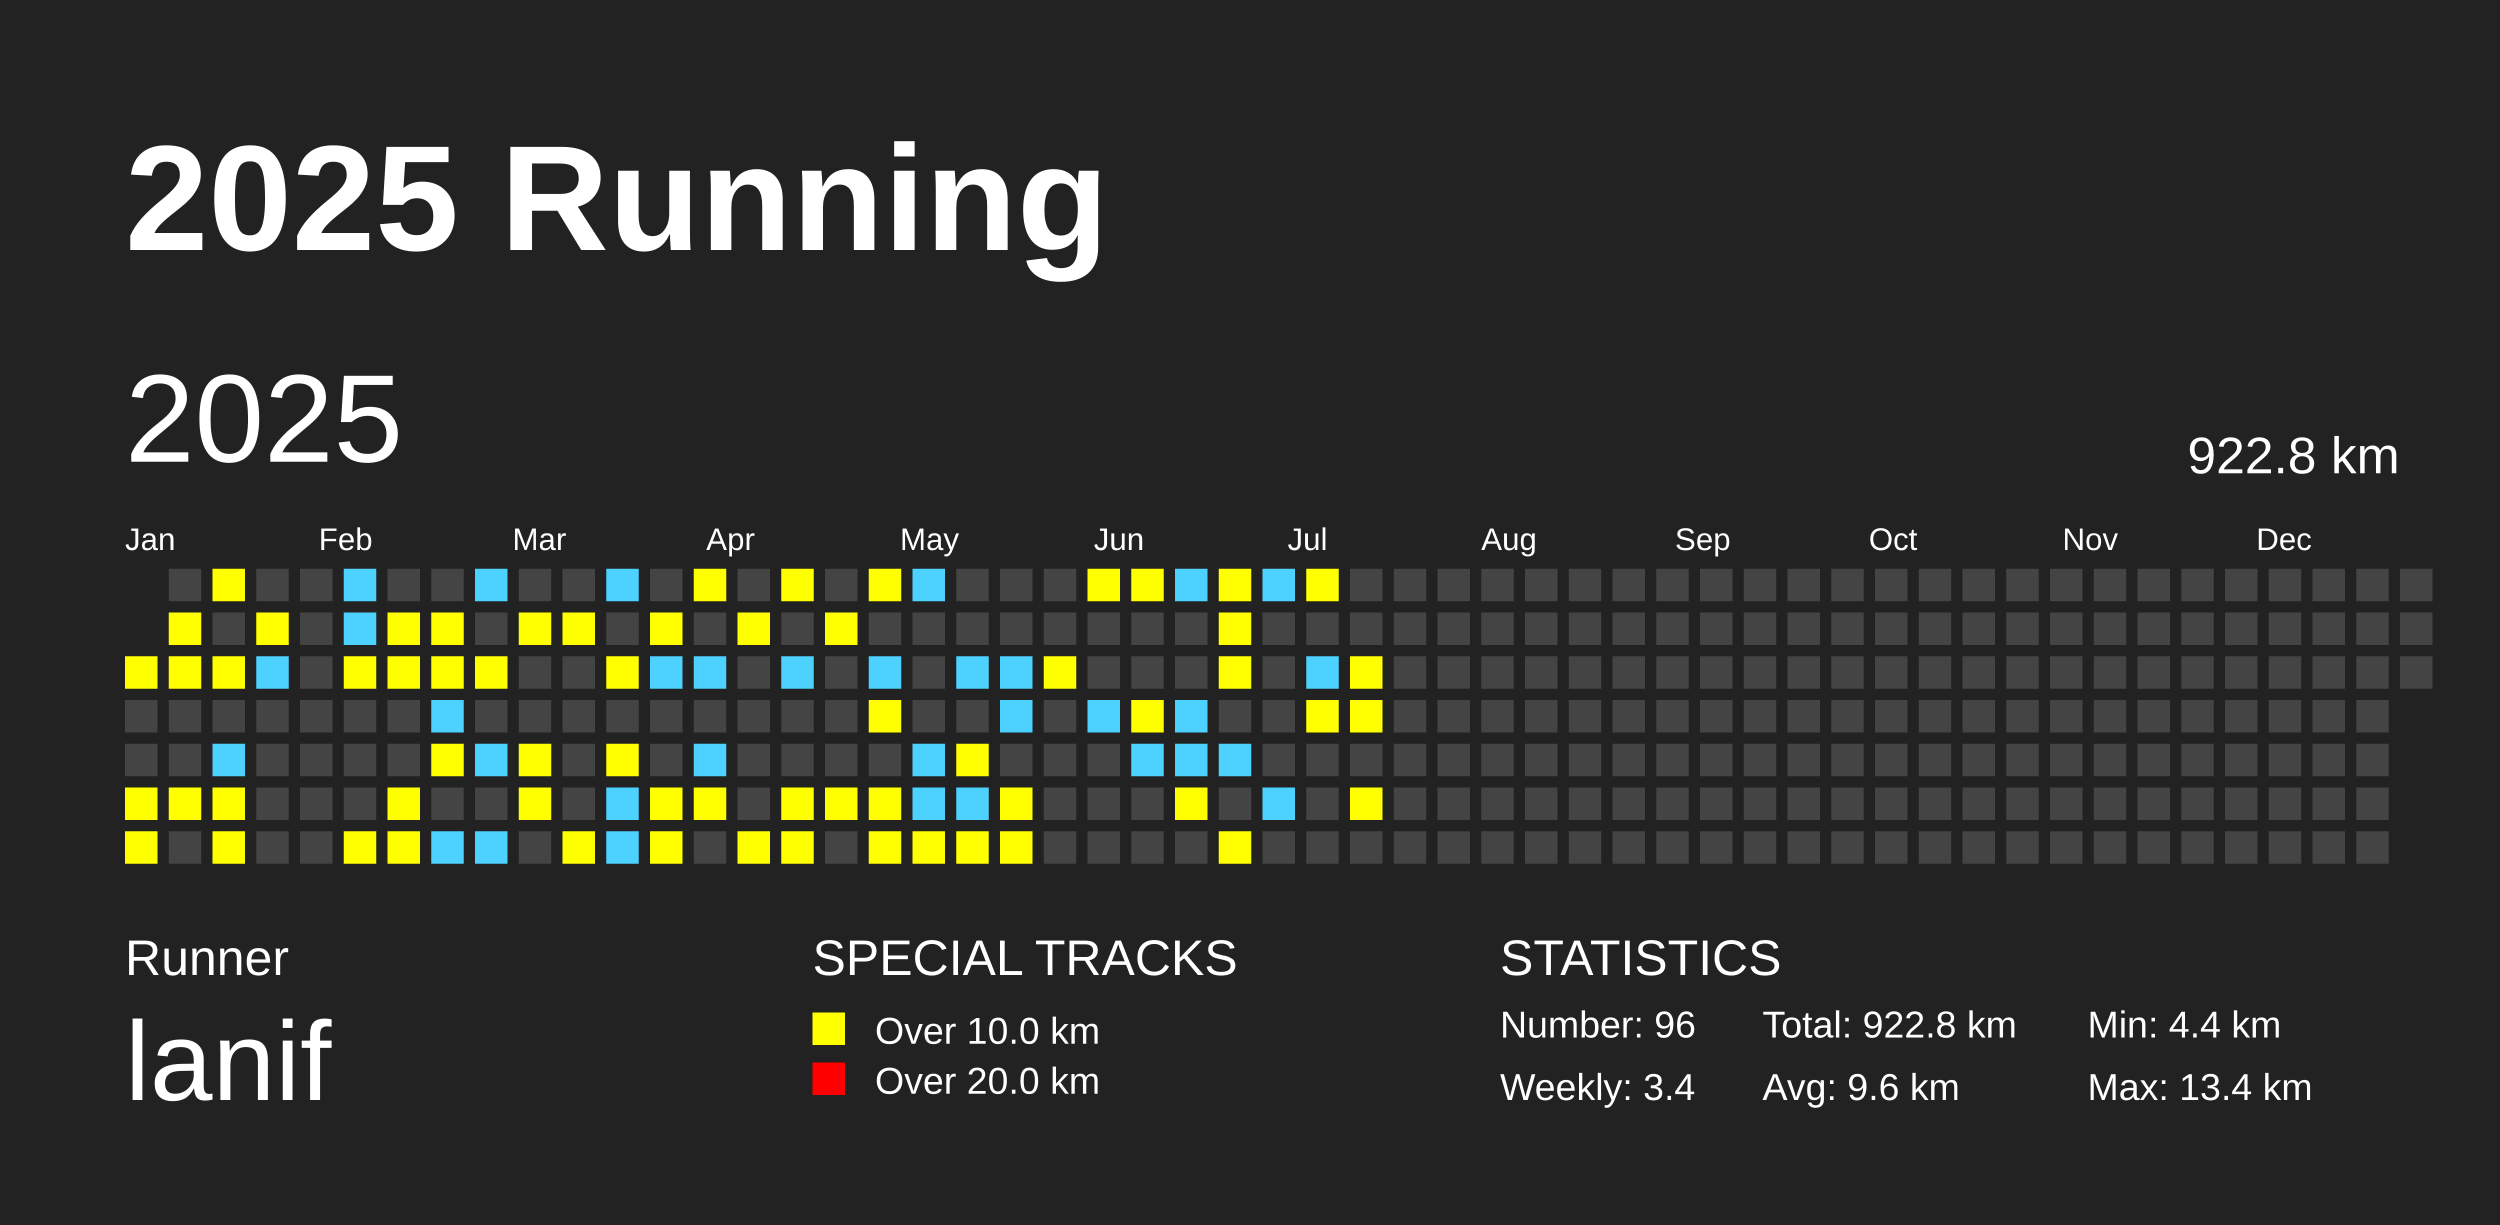
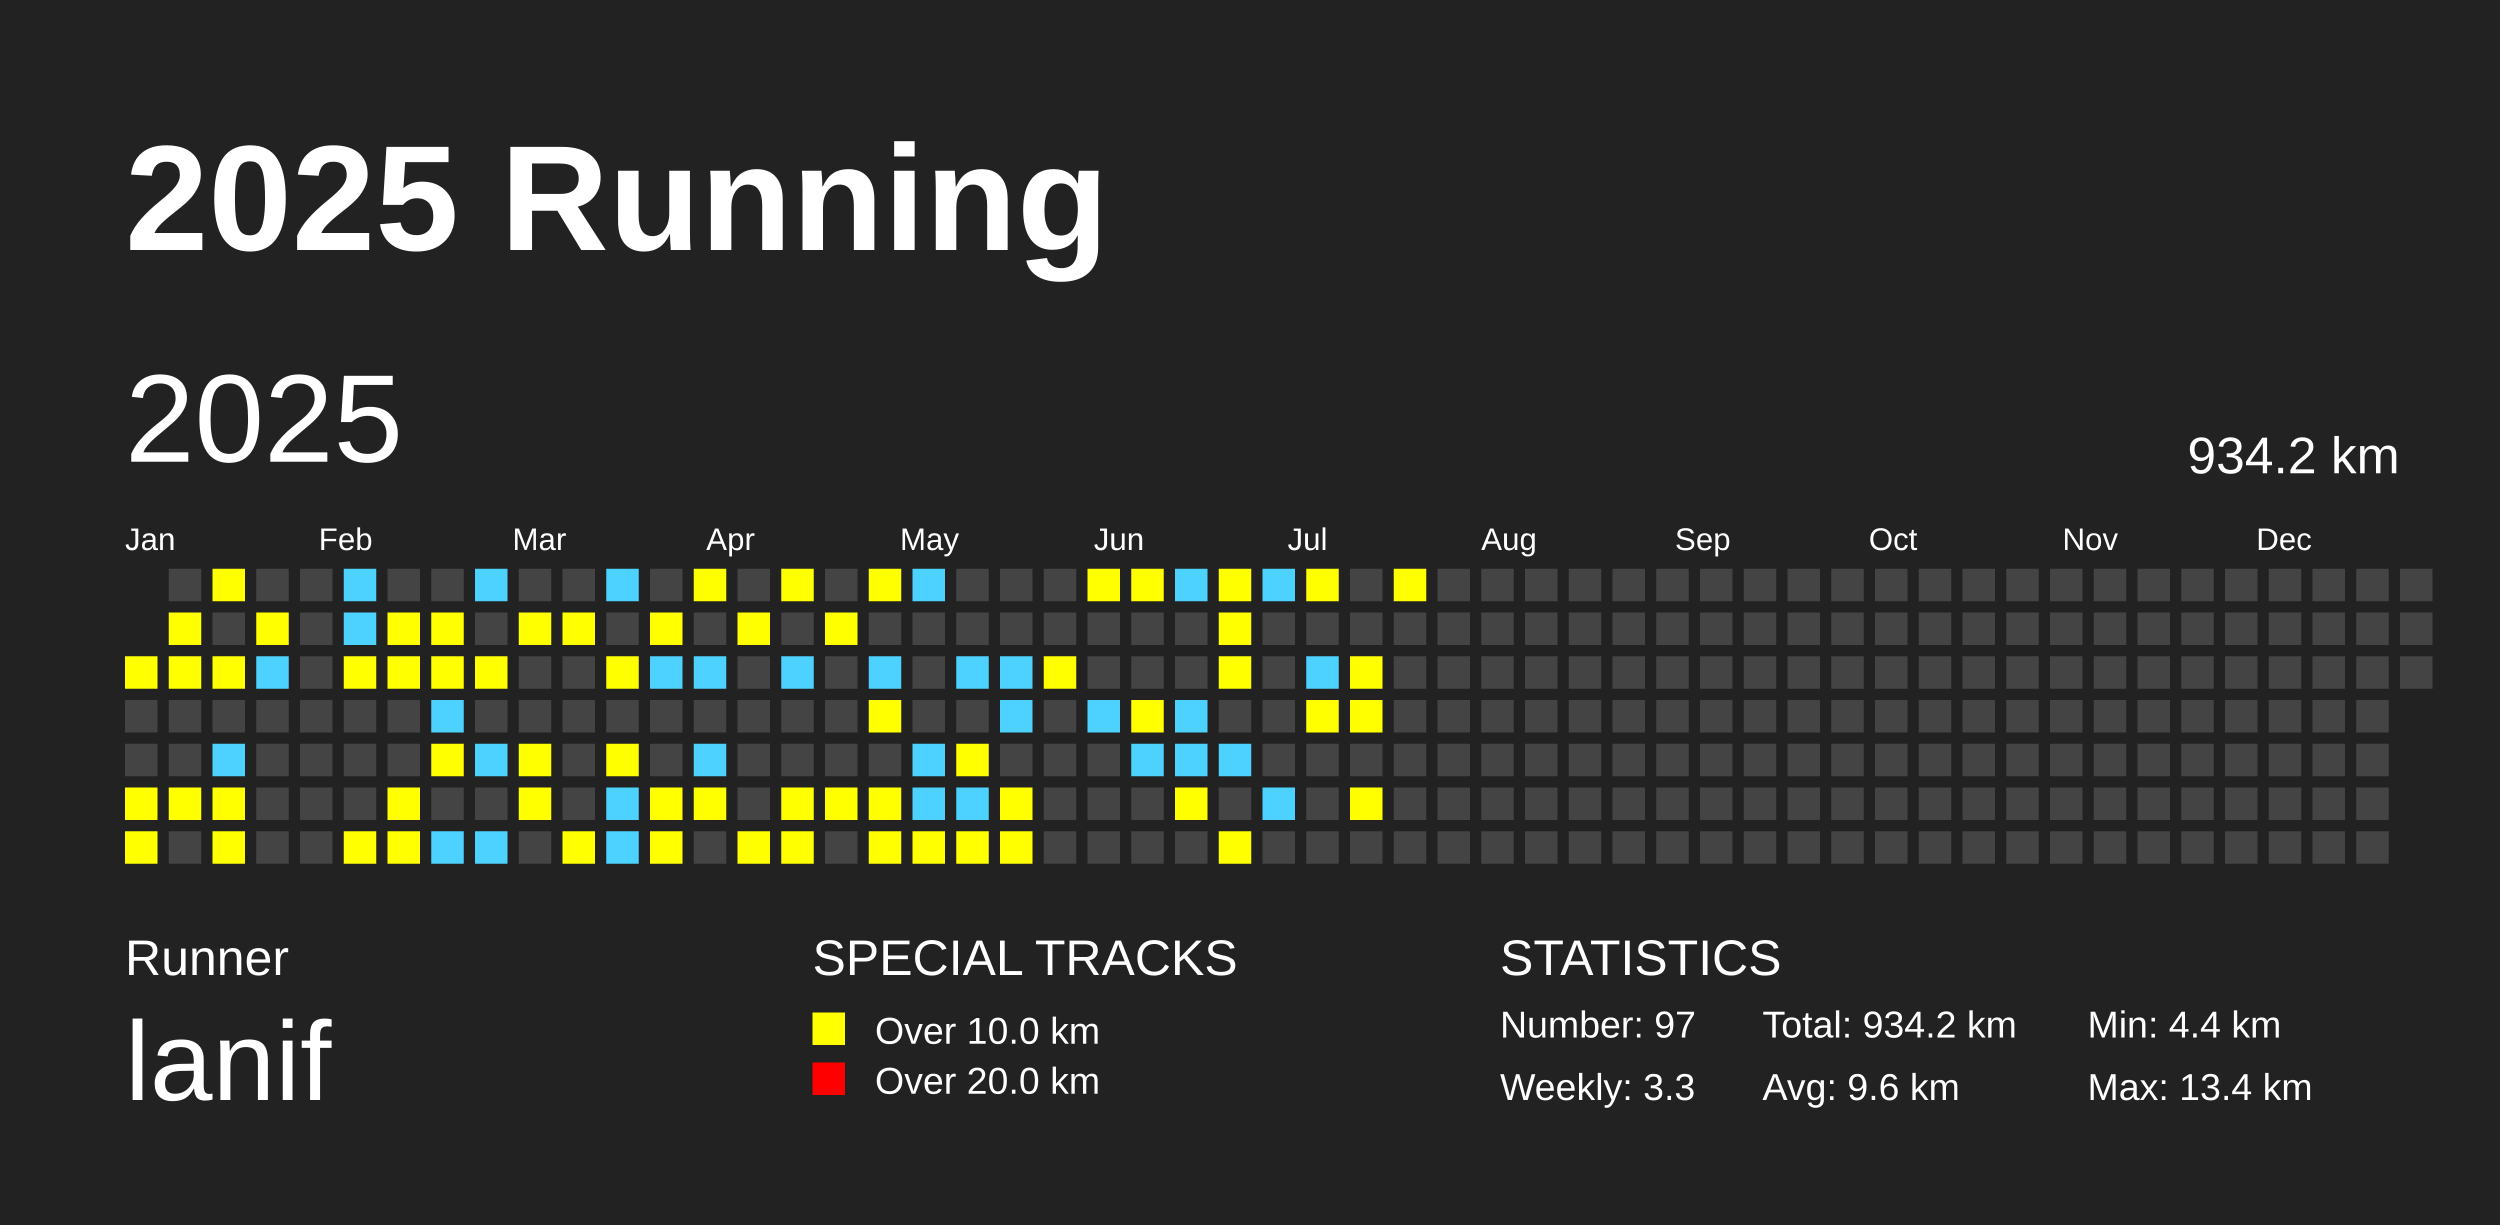
<svg xmlns="http://www.w3.org/2000/svg" baseProfile="full" height="98mm" version="1.1" viewBox="0,0,200,98" width="200mm">
  <defs />
  <rect fill="#222222" height="98" width="200" x="0" y="0" />
  <text fill="#FFFFFF" style="font-size:12px; font-family:Arial; font-weight:bold;" x="10" y="20">2025 Running</text>
  <text fill="#FFFFFF" style="font-size:4px; font-family:Arial" x="10" y="78">Runner</text>
  <text fill="#FFFFFF" style="font-size:9px; font-family:Arial" x="10" y="88">lanif</text>
  <text fill="#FFFFFF" style="font-size:4px; font-family:Arial" x="65" y="78">SPECIAL TRACKS</text>
  <rect fill="yellow" height="2.6" width="2.6" x="65" y="81" />
  <text fill="#FFFFFF" style="font-size:3px; font-family:Arial" x="70" y="83.5">Over 10.0 km</text>
  <rect fill="red" height="2.6" width="2.6" x="65" y="85" />
  <text fill="#FFFFFF" style="font-size:3px; font-family:Arial" x="70" y="87.5">Over 20.0 km</text>
  <text fill="#FFFFFF" style="font-size:4px; font-family:Arial" x="120" y="78">STATISTICS</text>
-   <text fill="#FFFFFF" style="font-size:3px; font-family:Arial" x="120" y="83">Number: 96</text>
-   <text fill="#FFFFFF" style="font-size:3px; font-family:Arial" x="120" y="88">Weekly: 3.4</text>
-   <text fill="#FFFFFF" style="font-size:3px; font-family:Arial" x="141" y="83">Total: 922.8 km</text>
+   <text fill="#FFFFFF" style="font-size:3px; font-family:Arial" x="120" y="83">Number: 97</text>
+   <text fill="#FFFFFF" style="font-size:3px; font-family:Arial" x="120" y="88">Weekly: 3.3</text>
+   <text fill="#FFFFFF" style="font-size:3px; font-family:Arial" x="141" y="83">Total: 934.2 km</text>
  <text fill="#FFFFFF" style="font-size:3px; font-family:Arial" x="141" y="88">Avg: 9.6 km</text>
  <text fill="#FFFFFF" style="font-size:3px; font-family:Arial" x="167" y="83">Min: 4.4 km</text>
  <text fill="#FFFFFF" style="font-size:3px; font-family:Arial" x="167" y="88">Max: 13.4 km</text>
  <text dominant-baseline="hanging" fill="#FFFFFF" style="font-size:10.0px; font-family:Arial;" x="10" y="30">2025</text>
-   <text dominant-baseline="hanging" fill="#FFFFFF" style="font-size:4.125px; font-family:Arial;" x="175" y="35">922.8 km</text>
+   <text dominant-baseline="hanging" fill="#FFFFFF" style="font-size:4.125px; font-family:Arial;" x="175" y="35">934.2 km</text>
  <text fill="#FFFFFF" style="font-size:2.5px; font-family:Arial" x="10.0" y="44">Jan</text>
  <text fill="#FFFFFF" style="font-size:2.5px; font-family:Arial" x="25.5" y="44">Feb</text>
  <text fill="#FFFFFF" style="font-size:2.5px; font-family:Arial" x="41.0" y="44">Mar</text>
  <text fill="#FFFFFF" style="font-size:2.5px; font-family:Arial" x="56.5" y="44">Apr</text>
  <text fill="#FFFFFF" style="font-size:2.5px; font-family:Arial" x="72.0" y="44">May</text>
  <text fill="#FFFFFF" style="font-size:2.5px; font-family:Arial" x="87.5" y="44">Jun</text>
  <text fill="#FFFFFF" style="font-size:2.5px; font-family:Arial" x="103.0" y="44">Jul</text>
  <text fill="#FFFFFF" style="font-size:2.5px; font-family:Arial" x="118.5" y="44">Aug</text>
  <text fill="#FFFFFF" style="font-size:2.5px; font-family:Arial" x="134.0" y="44">Sep</text>
  <text fill="#FFFFFF" style="font-size:2.5px; font-family:Arial" x="149.5" y="44">Oct</text>
  <text fill="#FFFFFF" style="font-size:2.5px; font-family:Arial" x="165.0" y="44">Nov</text>
  <text fill="#FFFFFF" style="font-size:2.5px; font-family:Arial" x="180.5" y="44">Dec</text>
  <rect fill="yellow" height="2.6" width="2.6" x="10.0" y="52.5" />
  <rect fill="#444444" height="2.6" width="2.6" x="10.0" y="56.0" />
  <rect fill="#444444" height="2.6" width="2.6" x="10.0" y="59.5" />
  <rect fill="yellow" height="2.6" width="2.6" x="10.0" y="63.0" />
  <rect fill="yellow" height="2.6" width="2.6" x="10.0" y="66.5" />
  <rect fill="#444444" height="2.6" width="2.6" x="13.5" y="45.5" />
  <rect fill="yellow" height="2.6" width="2.6" x="13.5" y="49.0" />
  <rect fill="yellow" height="2.6" width="2.6" x="13.5" y="52.5" />
  <rect fill="#444444" height="2.6" width="2.6" x="13.5" y="56.0" />
  <rect fill="#444444" height="2.6" width="2.6" x="13.5" y="59.5" />
  <rect fill="yellow" height="2.6" width="2.6" x="13.5" y="63.0" />
  <rect fill="#444444" height="2.6" width="2.6" x="13.5" y="66.5" />
  <rect fill="yellow" height="2.6" width="2.6" x="17.0" y="45.5" />
  <rect fill="#444444" height="2.6" width="2.6" x="17.0" y="49.0" />
  <rect fill="yellow" height="2.6" width="2.6" x="17.0" y="52.5" />
  <rect fill="#444444" height="2.6" width="2.6" x="17.0" y="56.0" />
  <rect fill="#4DD2FF" height="2.6" width="2.6" x="17.0" y="59.5" />
  <rect fill="yellow" height="2.6" width="2.6" x="17.0" y="63.0" />
  <rect fill="yellow" height="2.6" width="2.6" x="17.0" y="66.5" />
  <rect fill="#444444" height="2.6" width="2.6" x="20.5" y="45.5" />
  <rect fill="yellow" height="2.6" width="2.6" x="20.5" y="49.0" />
  <rect fill="#4DD2FF" height="2.6" width="2.6" x="20.5" y="52.5" />
  <rect fill="#444444" height="2.6" width="2.6" x="20.5" y="56.0" />
  <rect fill="#444444" height="2.6" width="2.6" x="20.5" y="59.5" />
  <rect fill="#444444" height="2.6" width="2.6" x="20.5" y="63.0" />
  <rect fill="#444444" height="2.6" width="2.6" x="20.5" y="66.5" />
  <rect fill="#444444" height="2.6" width="2.6" x="24.0" y="45.5" />
  <rect fill="#444444" height="2.6" width="2.6" x="24.0" y="49.0" />
  <rect fill="#444444" height="2.6" width="2.6" x="24.0" y="52.5" />
  <rect fill="#444444" height="2.6" width="2.6" x="24.0" y="56.0" />
  <rect fill="#444444" height="2.6" width="2.6" x="24.0" y="59.5" />
  <rect fill="#444444" height="2.6" width="2.6" x="24.0" y="63.0" />
  <rect fill="#444444" height="2.6" width="2.6" x="24.0" y="66.5" />
  <rect fill="#4DD2FF" height="2.6" width="2.6" x="27.5" y="45.5" />
  <rect fill="#4DD2FF" height="2.6" width="2.6" x="27.5" y="49.0" />
  <rect fill="yellow" height="2.6" width="2.6" x="27.5" y="52.5" />
  <rect fill="#444444" height="2.6" width="2.6" x="27.5" y="56.0" />
  <rect fill="#444444" height="2.6" width="2.6" x="27.5" y="59.5" />
  <rect fill="#444444" height="2.6" width="2.6" x="27.5" y="63.0" />
  <rect fill="yellow" height="2.6" width="2.6" x="27.5" y="66.5" />
  <rect fill="#444444" height="2.6" width="2.6" x="31.0" y="45.5" />
  <rect fill="yellow" height="2.6" width="2.6" x="31.0" y="49.0" />
  <rect fill="yellow" height="2.6" width="2.6" x="31.0" y="52.5" />
  <rect fill="#444444" height="2.6" width="2.6" x="31.0" y="56.0" />
  <rect fill="#444444" height="2.6" width="2.6" x="31.0" y="59.5" />
  <rect fill="yellow" height="2.6" width="2.6" x="31.0" y="63.0" />
  <rect fill="yellow" height="2.6" width="2.6" x="31.0" y="66.5" />
  <rect fill="#444444" height="2.6" width="2.6" x="34.5" y="45.5" />
  <rect fill="yellow" height="2.6" width="2.6" x="34.5" y="49.0" />
  <rect fill="yellow" height="2.6" width="2.6" x="34.5" y="52.5" />
  <rect fill="#4DD2FF" height="2.6" width="2.6" x="34.5" y="56.0" />
  <rect fill="yellow" height="2.6" width="2.6" x="34.5" y="59.5" />
  <rect fill="#444444" height="2.6" width="2.6" x="34.5" y="63.0" />
  <rect fill="#4DD2FF" height="2.6" width="2.6" x="34.5" y="66.5" />
  <rect fill="#4DD2FF" height="2.6" width="2.6" x="38.0" y="45.5" />
  <rect fill="#444444" height="2.6" width="2.6" x="38.0" y="49.0" />
  <rect fill="yellow" height="2.6" width="2.6" x="38.0" y="52.5" />
  <rect fill="#444444" height="2.6" width="2.6" x="38.0" y="56.0" />
  <rect fill="#4DD2FF" height="2.6" width="2.6" x="38.0" y="59.5" />
  <rect fill="#444444" height="2.6" width="2.6" x="38.0" y="63.0" />
  <rect fill="#4DD2FF" height="2.6" width="2.6" x="38.0" y="66.5" />
  <rect fill="#444444" height="2.6" width="2.6" x="41.5" y="45.5" />
  <rect fill="yellow" height="2.6" width="2.6" x="41.5" y="49.0" />
  <rect fill="#444444" height="2.6" width="2.6" x="41.5" y="52.5" />
  <rect fill="#444444" height="2.6" width="2.6" x="41.5" y="56.0" />
  <rect fill="yellow" height="2.6" width="2.6" x="41.5" y="59.5" />
  <rect fill="yellow" height="2.6" width="2.6" x="41.5" y="63.0" />
  <rect fill="#444444" height="2.6" width="2.6" x="41.5" y="66.5" />
  <rect fill="#444444" height="2.6" width="2.6" x="45.0" y="45.5" />
  <rect fill="yellow" height="2.6" width="2.6" x="45.0" y="49.0" />
  <rect fill="#444444" height="2.6" width="2.6" x="45.0" y="52.5" />
  <rect fill="#444444" height="2.6" width="2.6" x="45.0" y="56.0" />
  <rect fill="#444444" height="2.6" width="2.6" x="45.0" y="59.5" />
  <rect fill="#444444" height="2.6" width="2.6" x="45.0" y="63.0" />
  <rect fill="yellow" height="2.6" width="2.6" x="45.0" y="66.5" />
  <rect fill="#4DD2FF" height="2.6" width="2.6" x="48.5" y="45.5" />
  <rect fill="#444444" height="2.6" width="2.6" x="48.5" y="49.0" />
  <rect fill="yellow" height="2.6" width="2.6" x="48.5" y="52.5" />
  <rect fill="#444444" height="2.6" width="2.6" x="48.5" y="56.0" />
  <rect fill="yellow" height="2.6" width="2.6" x="48.5" y="59.5" />
  <rect fill="#4DD2FF" height="2.6" width="2.6" x="48.5" y="63.0" />
  <rect fill="#4DD2FF" height="2.6" width="2.6" x="48.5" y="66.5" />
  <rect fill="#444444" height="2.6" width="2.6" x="52.0" y="45.5" />
  <rect fill="yellow" height="2.6" width="2.6" x="52.0" y="49.0" />
  <rect fill="#4DD2FF" height="2.6" width="2.6" x="52.0" y="52.5" />
  <rect fill="#444444" height="2.6" width="2.6" x="52.0" y="56.0" />
  <rect fill="#444444" height="2.6" width="2.6" x="52.0" y="59.5" />
  <rect fill="yellow" height="2.6" width="2.6" x="52.0" y="63.0" />
  <rect fill="yellow" height="2.6" width="2.6" x="52.0" y="66.5" />
  <rect fill="yellow" height="2.6" width="2.6" x="55.5" y="45.5" />
  <rect fill="#444444" height="2.6" width="2.6" x="55.5" y="49.0" />
  <rect fill="#4DD2FF" height="2.6" width="2.6" x="55.5" y="52.5" />
  <rect fill="#444444" height="2.6" width="2.6" x="55.5" y="56.0" />
  <rect fill="#4DD2FF" height="2.6" width="2.6" x="55.5" y="59.5" />
  <rect fill="yellow" height="2.6" width="2.6" x="55.5" y="63.0" />
  <rect fill="#444444" height="2.6" width="2.6" x="55.5" y="66.5" />
  <rect fill="#444444" height="2.6" width="2.6" x="59.0" y="45.5" />
  <rect fill="yellow" height="2.6" width="2.6" x="59.0" y="49.0" />
  <rect fill="#444444" height="2.6" width="2.6" x="59.0" y="52.5" />
  <rect fill="#444444" height="2.6" width="2.6" x="59.0" y="56.0" />
  <rect fill="#444444" height="2.6" width="2.6" x="59.0" y="59.5" />
  <rect fill="#444444" height="2.6" width="2.6" x="59.0" y="63.0" />
  <rect fill="yellow" height="2.6" width="2.6" x="59.0" y="66.5" />
  <rect fill="yellow" height="2.6" width="2.6" x="62.5" y="45.5" />
  <rect fill="#444444" height="2.6" width="2.6" x="62.5" y="49.0" />
  <rect fill="#4DD2FF" height="2.6" width="2.6" x="62.5" y="52.5" />
  <rect fill="#444444" height="2.6" width="2.6" x="62.5" y="56.0" />
  <rect fill="#444444" height="2.6" width="2.6" x="62.5" y="59.5" />
  <rect fill="yellow" height="2.6" width="2.6" x="62.5" y="63.0" />
  <rect fill="yellow" height="2.6" width="2.6" x="62.5" y="66.5" />
  <rect fill="#444444" height="2.6" width="2.6" x="66.0" y="45.5" />
  <rect fill="yellow" height="2.6" width="2.6" x="66.0" y="49.0" />
  <rect fill="#444444" height="2.6" width="2.6" x="66.0" y="52.5" />
  <rect fill="#444444" height="2.6" width="2.6" x="66.0" y="56.0" />
  <rect fill="#444444" height="2.6" width="2.6" x="66.0" y="59.5" />
  <rect fill="yellow" height="2.6" width="2.6" x="66.0" y="63.0" />
  <rect fill="#444444" height="2.6" width="2.6" x="66.0" y="66.5" />
  <rect fill="yellow" height="2.6" width="2.6" x="69.5" y="45.5" />
  <rect fill="#444444" height="2.6" width="2.6" x="69.5" y="49.0" />
  <rect fill="#4DD2FF" height="2.6" width="2.6" x="69.5" y="52.5" />
  <rect fill="yellow" height="2.6" width="2.6" x="69.5" y="56.0" />
  <rect fill="#444444" height="2.6" width="2.6" x="69.5" y="59.5" />
  <rect fill="yellow" height="2.6" width="2.6" x="69.5" y="63.0" />
  <rect fill="yellow" height="2.6" width="2.6" x="69.5" y="66.5" />
  <rect fill="#4DD2FF" height="2.6" width="2.6" x="73.0" y="45.5" />
  <rect fill="#444444" height="2.6" width="2.6" x="73.0" y="49.0" />
  <rect fill="#444444" height="2.6" width="2.6" x="73.0" y="52.5" />
  <rect fill="#444444" height="2.6" width="2.6" x="73.0" y="56.0" />
  <rect fill="#4DD2FF" height="2.6" width="2.6" x="73.0" y="59.5" />
  <rect fill="#4DD2FF" height="2.6" width="2.6" x="73.0" y="63.0" />
  <rect fill="yellow" height="2.6" width="2.6" x="73.0" y="66.5" />
  <rect fill="#444444" height="2.6" width="2.6" x="76.5" y="45.5" />
  <rect fill="#444444" height="2.6" width="2.6" x="76.5" y="49.0" />
  <rect fill="#4DD2FF" height="2.6" width="2.6" x="76.5" y="52.5" />
  <rect fill="#444444" height="2.6" width="2.6" x="76.5" y="56.0" />
  <rect fill="yellow" height="2.6" width="2.6" x="76.5" y="59.5" />
  <rect fill="#4DD2FF" height="2.6" width="2.6" x="76.5" y="63.0" />
  <rect fill="yellow" height="2.6" width="2.6" x="76.5" y="66.5" />
  <rect fill="#444444" height="2.6" width="2.6" x="80.0" y="45.5" />
  <rect fill="#444444" height="2.6" width="2.6" x="80.0" y="49.0" />
  <rect fill="#4DD2FF" height="2.6" width="2.6" x="80.0" y="52.5" />
  <rect fill="#4DD2FF" height="2.6" width="2.6" x="80.0" y="56.0" />
  <rect fill="#444444" height="2.6" width="2.6" x="80.0" y="59.5" />
  <rect fill="yellow" height="2.6" width="2.6" x="80.0" y="63.0" />
  <rect fill="yellow" height="2.6" width="2.6" x="80.0" y="66.5" />
  <rect fill="#444444" height="2.6" width="2.6" x="83.5" y="45.5" />
  <rect fill="#444444" height="2.6" width="2.6" x="83.5" y="49.0" />
  <rect fill="yellow" height="2.6" width="2.6" x="83.5" y="52.5" />
  <rect fill="#444444" height="2.6" width="2.6" x="83.5" y="56.0" />
  <rect fill="#444444" height="2.6" width="2.6" x="83.5" y="59.5" />
  <rect fill="#444444" height="2.6" width="2.6" x="83.5" y="63.0" />
  <rect fill="#444444" height="2.6" width="2.6" x="83.5" y="66.5" />
  <rect fill="yellow" height="2.6" width="2.6" x="87.0" y="45.5" />
  <rect fill="#444444" height="2.6" width="2.6" x="87.0" y="49.0" />
  <rect fill="#444444" height="2.6" width="2.6" x="87.0" y="52.5" />
  <rect fill="#4DD2FF" height="2.6" width="2.6" x="87.0" y="56.0" />
  <rect fill="#444444" height="2.6" width="2.6" x="87.0" y="59.5" />
  <rect fill="#444444" height="2.6" width="2.6" x="87.0" y="63.0" />
  <rect fill="#444444" height="2.6" width="2.6" x="87.0" y="66.5" />
  <rect fill="yellow" height="2.6" width="2.6" x="90.5" y="45.5" />
  <rect fill="#444444" height="2.6" width="2.6" x="90.5" y="49.0" />
  <rect fill="#444444" height="2.6" width="2.6" x="90.5" y="52.5" />
  <rect fill="yellow" height="2.6" width="2.6" x="90.5" y="56.0" />
  <rect fill="#4DD2FF" height="2.6" width="2.6" x="90.5" y="59.5" />
  <rect fill="#444444" height="2.6" width="2.6" x="90.5" y="63.0" />
  <rect fill="#444444" height="2.6" width="2.6" x="90.5" y="66.5" />
  <rect fill="#4DD2FF" height="2.6" width="2.6" x="94.0" y="45.5" />
  <rect fill="#444444" height="2.6" width="2.6" x="94.0" y="49.0" />
  <rect fill="#444444" height="2.6" width="2.6" x="94.0" y="52.5" />
  <rect fill="#4DD2FF" height="2.6" width="2.6" x="94.0" y="56.0" />
  <rect fill="#4DD2FF" height="2.6" width="2.6" x="94.0" y="59.5" />
  <rect fill="yellow" height="2.6" width="2.6" x="94.0" y="63.0" />
  <rect fill="#444444" height="2.6" width="2.6" x="94.0" y="66.5" />
  <rect fill="yellow" height="2.6" width="2.6" x="97.5" y="45.5" />
  <rect fill="yellow" height="2.6" width="2.6" x="97.5" y="49.0" />
  <rect fill="yellow" height="2.6" width="2.6" x="97.5" y="52.5" />
  <rect fill="#444444" height="2.6" width="2.6" x="97.5" y="56.0" />
  <rect fill="#4DD2FF" height="2.6" width="2.6" x="97.5" y="59.5" />
  <rect fill="#444444" height="2.6" width="2.6" x="97.5" y="63.0" />
  <rect fill="yellow" height="2.6" width="2.6" x="97.5" y="66.5" />
  <rect fill="#4DD2FF" height="2.6" width="2.6" x="101.0" y="45.5" />
  <rect fill="#444444" height="2.6" width="2.6" x="101.0" y="49.0" />
  <rect fill="#444444" height="2.6" width="2.6" x="101.0" y="52.5" />
  <rect fill="#444444" height="2.6" width="2.6" x="101.0" y="56.0" />
  <rect fill="#444444" height="2.6" width="2.6" x="101.0" y="59.5" />
  <rect fill="#4DD2FF" height="2.6" width="2.6" x="101.0" y="63.0" />
  <rect fill="#444444" height="2.6" width="2.6" x="101.0" y="66.5" />
  <rect fill="yellow" height="2.6" width="2.6" x="104.5" y="45.5" />
  <rect fill="#444444" height="2.6" width="2.6" x="104.5" y="49.0" />
  <rect fill="#4DD2FF" height="2.6" width="2.6" x="104.5" y="52.5" />
  <rect fill="yellow" height="2.6" width="2.6" x="104.5" y="56.0" />
  <rect fill="#444444" height="2.6" width="2.6" x="104.5" y="59.5" />
  <rect fill="#444444" height="2.6" width="2.6" x="104.5" y="63.0" />
  <rect fill="#444444" height="2.6" width="2.6" x="104.5" y="66.5" />
  <rect fill="#444444" height="2.6" width="2.6" x="108.0" y="45.5" />
  <rect fill="#444444" height="2.6" width="2.6" x="108.0" y="49.0" />
  <rect fill="yellow" height="2.6" width="2.6" x="108.0" y="52.5" />
  <rect fill="yellow" height="2.6" width="2.6" x="108.0" y="56.0" />
  <rect fill="#444444" height="2.6" width="2.6" x="108.0" y="59.5" />
  <rect fill="yellow" height="2.6" width="2.6" x="108.0" y="63.0" />
  <rect fill="#444444" height="2.6" width="2.6" x="108.0" y="66.5" />
-   <rect fill="#444444" height="2.6" width="2.6" x="111.5" y="45.5" />
+   <rect fill="yellow" height="2.6" width="2.6" x="111.5" y="45.5" />
  <rect fill="#444444" height="2.6" width="2.6" x="111.5" y="49.0" />
  <rect fill="#444444" height="2.6" width="2.6" x="111.5" y="52.5" />
  <rect fill="#444444" height="2.6" width="2.6" x="111.5" y="56.0" />
  <rect fill="#444444" height="2.6" width="2.6" x="111.5" y="59.5" />
  <rect fill="#444444" height="2.6" width="2.6" x="111.5" y="63.0" />
  <rect fill="#444444" height="2.6" width="2.6" x="111.5" y="66.5" />
  <rect fill="#444444" height="2.6" width="2.6" x="115.0" y="45.5" />
  <rect fill="#444444" height="2.6" width="2.6" x="115.0" y="49.0" />
  <rect fill="#444444" height="2.6" width="2.6" x="115.0" y="52.5" />
  <rect fill="#444444" height="2.6" width="2.6" x="115.0" y="56.0" />
  <rect fill="#444444" height="2.6" width="2.6" x="115.0" y="59.5" />
  <rect fill="#444444" height="2.6" width="2.6" x="115.0" y="63.0" />
  <rect fill="#444444" height="2.6" width="2.6" x="115.0" y="66.5" />
  <rect fill="#444444" height="2.6" width="2.6" x="118.5" y="45.5" />
  <rect fill="#444444" height="2.6" width="2.6" x="118.5" y="49.0" />
  <rect fill="#444444" height="2.6" width="2.6" x="118.5" y="52.5" />
  <rect fill="#444444" height="2.6" width="2.6" x="118.5" y="56.0" />
  <rect fill="#444444" height="2.6" width="2.6" x="118.5" y="59.5" />
  <rect fill="#444444" height="2.6" width="2.6" x="118.5" y="63.0" />
  <rect fill="#444444" height="2.6" width="2.6" x="118.5" y="66.5" />
  <rect fill="#444444" height="2.6" width="2.6" x="122.0" y="45.5" />
  <rect fill="#444444" height="2.6" width="2.6" x="122.0" y="49.0" />
  <rect fill="#444444" height="2.6" width="2.6" x="122.0" y="52.5" />
  <rect fill="#444444" height="2.6" width="2.6" x="122.0" y="56.0" />
  <rect fill="#444444" height="2.6" width="2.6" x="122.0" y="59.5" />
  <rect fill="#444444" height="2.6" width="2.6" x="122.0" y="63.0" />
  <rect fill="#444444" height="2.6" width="2.6" x="122.0" y="66.5" />
  <rect fill="#444444" height="2.6" width="2.6" x="125.5" y="45.5" />
  <rect fill="#444444" height="2.6" width="2.6" x="125.5" y="49.0" />
  <rect fill="#444444" height="2.6" width="2.6" x="125.5" y="52.5" />
  <rect fill="#444444" height="2.6" width="2.6" x="125.5" y="56.0" />
  <rect fill="#444444" height="2.6" width="2.6" x="125.5" y="59.5" />
  <rect fill="#444444" height="2.6" width="2.6" x="125.5" y="63.0" />
  <rect fill="#444444" height="2.6" width="2.6" x="125.5" y="66.5" />
  <rect fill="#444444" height="2.6" width="2.6" x="129.0" y="45.5" />
  <rect fill="#444444" height="2.6" width="2.6" x="129.0" y="49.0" />
  <rect fill="#444444" height="2.6" width="2.6" x="129.0" y="52.5" />
  <rect fill="#444444" height="2.6" width="2.6" x="129.0" y="56.0" />
  <rect fill="#444444" height="2.6" width="2.6" x="129.0" y="59.5" />
  <rect fill="#444444" height="2.6" width="2.6" x="129.0" y="63.0" />
  <rect fill="#444444" height="2.6" width="2.6" x="129.0" y="66.5" />
  <rect fill="#444444" height="2.6" width="2.6" x="132.5" y="45.5" />
  <rect fill="#444444" height="2.6" width="2.6" x="132.5" y="49.0" />
  <rect fill="#444444" height="2.6" width="2.6" x="132.5" y="52.5" />
  <rect fill="#444444" height="2.6" width="2.6" x="132.5" y="56.0" />
  <rect fill="#444444" height="2.6" width="2.6" x="132.5" y="59.5" />
  <rect fill="#444444" height="2.6" width="2.6" x="132.5" y="63.0" />
  <rect fill="#444444" height="2.6" width="2.6" x="132.5" y="66.5" />
  <rect fill="#444444" height="2.6" width="2.6" x="136.0" y="45.5" />
  <rect fill="#444444" height="2.6" width="2.6" x="136.0" y="49.0" />
  <rect fill="#444444" height="2.6" width="2.6" x="136.0" y="52.5" />
  <rect fill="#444444" height="2.6" width="2.6" x="136.0" y="56.0" />
  <rect fill="#444444" height="2.6" width="2.6" x="136.0" y="59.5" />
  <rect fill="#444444" height="2.6" width="2.6" x="136.0" y="63.0" />
  <rect fill="#444444" height="2.6" width="2.6" x="136.0" y="66.5" />
  <rect fill="#444444" height="2.6" width="2.6" x="139.5" y="45.5" />
  <rect fill="#444444" height="2.6" width="2.6" x="139.5" y="49.0" />
  <rect fill="#444444" height="2.6" width="2.6" x="139.5" y="52.5" />
  <rect fill="#444444" height="2.6" width="2.6" x="139.5" y="56.0" />
  <rect fill="#444444" height="2.6" width="2.6" x="139.5" y="59.5" />
  <rect fill="#444444" height="2.6" width="2.6" x="139.5" y="63.0" />
  <rect fill="#444444" height="2.6" width="2.6" x="139.5" y="66.5" />
  <rect fill="#444444" height="2.6" width="2.6" x="143.0" y="45.5" />
  <rect fill="#444444" height="2.6" width="2.6" x="143.0" y="49.0" />
  <rect fill="#444444" height="2.6" width="2.6" x="143.0" y="52.5" />
  <rect fill="#444444" height="2.6" width="2.6" x="143.0" y="56.0" />
  <rect fill="#444444" height="2.6" width="2.6" x="143.0" y="59.5" />
  <rect fill="#444444" height="2.6" width="2.6" x="143.0" y="63.0" />
  <rect fill="#444444" height="2.6" width="2.6" x="143.0" y="66.5" />
  <rect fill="#444444" height="2.6" width="2.6" x="146.5" y="45.5" />
  <rect fill="#444444" height="2.6" width="2.6" x="146.5" y="49.0" />
  <rect fill="#444444" height="2.6" width="2.6" x="146.5" y="52.5" />
  <rect fill="#444444" height="2.6" width="2.6" x="146.5" y="56.0" />
  <rect fill="#444444" height="2.6" width="2.6" x="146.5" y="59.5" />
  <rect fill="#444444" height="2.6" width="2.6" x="146.5" y="63.0" />
  <rect fill="#444444" height="2.6" width="2.6" x="146.5" y="66.5" />
  <rect fill="#444444" height="2.6" width="2.6" x="150.0" y="45.5" />
  <rect fill="#444444" height="2.6" width="2.6" x="150.0" y="49.0" />
  <rect fill="#444444" height="2.6" width="2.6" x="150.0" y="52.5" />
  <rect fill="#444444" height="2.6" width="2.6" x="150.0" y="56.0" />
  <rect fill="#444444" height="2.6" width="2.6" x="150.0" y="59.5" />
  <rect fill="#444444" height="2.6" width="2.6" x="150.0" y="63.0" />
  <rect fill="#444444" height="2.6" width="2.6" x="150.0" y="66.5" />
  <rect fill="#444444" height="2.6" width="2.6" x="153.5" y="45.5" />
  <rect fill="#444444" height="2.6" width="2.6" x="153.5" y="49.0" />
  <rect fill="#444444" height="2.6" width="2.6" x="153.5" y="52.5" />
  <rect fill="#444444" height="2.6" width="2.6" x="153.5" y="56.0" />
  <rect fill="#444444" height="2.6" width="2.6" x="153.5" y="59.5" />
  <rect fill="#444444" height="2.6" width="2.6" x="153.5" y="63.0" />
  <rect fill="#444444" height="2.6" width="2.6" x="153.5" y="66.5" />
  <rect fill="#444444" height="2.6" width="2.6" x="157.0" y="45.5" />
  <rect fill="#444444" height="2.6" width="2.6" x="157.0" y="49.0" />
  <rect fill="#444444" height="2.6" width="2.6" x="157.0" y="52.5" />
  <rect fill="#444444" height="2.6" width="2.6" x="157.0" y="56.0" />
  <rect fill="#444444" height="2.6" width="2.6" x="157.0" y="59.5" />
  <rect fill="#444444" height="2.6" width="2.6" x="157.0" y="63.0" />
  <rect fill="#444444" height="2.6" width="2.6" x="157.0" y="66.5" />
  <rect fill="#444444" height="2.6" width="2.6" x="160.5" y="45.5" />
  <rect fill="#444444" height="2.6" width="2.6" x="160.5" y="49.0" />
  <rect fill="#444444" height="2.6" width="2.6" x="160.5" y="52.5" />
  <rect fill="#444444" height="2.6" width="2.6" x="160.5" y="56.0" />
  <rect fill="#444444" height="2.6" width="2.6" x="160.5" y="59.5" />
  <rect fill="#444444" height="2.6" width="2.6" x="160.5" y="63.0" />
  <rect fill="#444444" height="2.6" width="2.6" x="160.5" y="66.5" />
  <rect fill="#444444" height="2.6" width="2.6" x="164.0" y="45.5" />
  <rect fill="#444444" height="2.6" width="2.6" x="164.0" y="49.0" />
  <rect fill="#444444" height="2.6" width="2.6" x="164.0" y="52.5" />
  <rect fill="#444444" height="2.6" width="2.6" x="164.0" y="56.0" />
  <rect fill="#444444" height="2.6" width="2.6" x="164.0" y="59.5" />
  <rect fill="#444444" height="2.6" width="2.6" x="164.0" y="63.0" />
  <rect fill="#444444" height="2.6" width="2.6" x="164.0" y="66.5" />
  <rect fill="#444444" height="2.6" width="2.6" x="167.5" y="45.5" />
  <rect fill="#444444" height="2.6" width="2.6" x="167.5" y="49.0" />
  <rect fill="#444444" height="2.6" width="2.6" x="167.5" y="52.5" />
  <rect fill="#444444" height="2.6" width="2.6" x="167.5" y="56.0" />
  <rect fill="#444444" height="2.6" width="2.6" x="167.5" y="59.5" />
  <rect fill="#444444" height="2.6" width="2.6" x="167.5" y="63.0" />
  <rect fill="#444444" height="2.6" width="2.6" x="167.5" y="66.5" />
  <rect fill="#444444" height="2.6" width="2.6" x="171.0" y="45.5" />
  <rect fill="#444444" height="2.6" width="2.6" x="171.0" y="49.0" />
  <rect fill="#444444" height="2.6" width="2.6" x="171.0" y="52.5" />
  <rect fill="#444444" height="2.6" width="2.6" x="171.0" y="56.0" />
  <rect fill="#444444" height="2.6" width="2.6" x="171.0" y="59.5" />
  <rect fill="#444444" height="2.6" width="2.6" x="171.0" y="63.0" />
  <rect fill="#444444" height="2.6" width="2.6" x="171.0" y="66.5" />
  <rect fill="#444444" height="2.6" width="2.6" x="174.5" y="45.5" />
  <rect fill="#444444" height="2.6" width="2.6" x="174.5" y="49.0" />
  <rect fill="#444444" height="2.6" width="2.6" x="174.5" y="52.5" />
  <rect fill="#444444" height="2.6" width="2.6" x="174.5" y="56.0" />
  <rect fill="#444444" height="2.6" width="2.6" x="174.5" y="59.5" />
  <rect fill="#444444" height="2.6" width="2.6" x="174.5" y="63.0" />
  <rect fill="#444444" height="2.6" width="2.6" x="174.5" y="66.5" />
  <rect fill="#444444" height="2.6" width="2.6" x="178.0" y="45.5" />
  <rect fill="#444444" height="2.6" width="2.6" x="178.0" y="49.0" />
  <rect fill="#444444" height="2.6" width="2.6" x="178.0" y="52.5" />
  <rect fill="#444444" height="2.6" width="2.6" x="178.0" y="56.0" />
  <rect fill="#444444" height="2.6" width="2.6" x="178.0" y="59.5" />
  <rect fill="#444444" height="2.6" width="2.6" x="178.0" y="63.0" />
  <rect fill="#444444" height="2.6" width="2.6" x="178.0" y="66.5" />
  <rect fill="#444444" height="2.6" width="2.6" x="181.5" y="45.5" />
  <rect fill="#444444" height="2.6" width="2.6" x="181.5" y="49.0" />
  <rect fill="#444444" height="2.6" width="2.6" x="181.5" y="52.5" />
  <rect fill="#444444" height="2.6" width="2.6" x="181.5" y="56.0" />
  <rect fill="#444444" height="2.6" width="2.6" x="181.5" y="59.5" />
  <rect fill="#444444" height="2.6" width="2.6" x="181.5" y="63.0" />
  <rect fill="#444444" height="2.6" width="2.6" x="181.5" y="66.5" />
  <rect fill="#444444" height="2.6" width="2.6" x="185.0" y="45.5" />
  <rect fill="#444444" height="2.6" width="2.6" x="185.0" y="49.0" />
  <rect fill="#444444" height="2.6" width="2.6" x="185.0" y="52.5" />
  <rect fill="#444444" height="2.6" width="2.6" x="185.0" y="56.0" />
  <rect fill="#444444" height="2.6" width="2.6" x="185.0" y="59.5" />
  <rect fill="#444444" height="2.6" width="2.6" x="185.0" y="63.0" />
  <rect fill="#444444" height="2.6" width="2.6" x="185.0" y="66.5" />
  <rect fill="#444444" height="2.6" width="2.6" x="188.5" y="45.5" />
  <rect fill="#444444" height="2.6" width="2.6" x="188.5" y="49.0" />
  <rect fill="#444444" height="2.6" width="2.6" x="188.5" y="52.5" />
  <rect fill="#444444" height="2.6" width="2.6" x="188.5" y="56.0" />
  <rect fill="#444444" height="2.6" width="2.6" x="188.5" y="59.5" />
  <rect fill="#444444" height="2.6" width="2.6" x="188.5" y="63.0" />
  <rect fill="#444444" height="2.6" width="2.6" x="188.5" y="66.5" />
  <rect fill="#444444" height="2.6" width="2.6" x="192.0" y="45.5" />
  <rect fill="#444444" height="2.6" width="2.6" x="192.0" y="49.0" />
  <rect fill="#444444" height="2.6" width="2.6" x="192.0" y="52.5" />
</svg>
